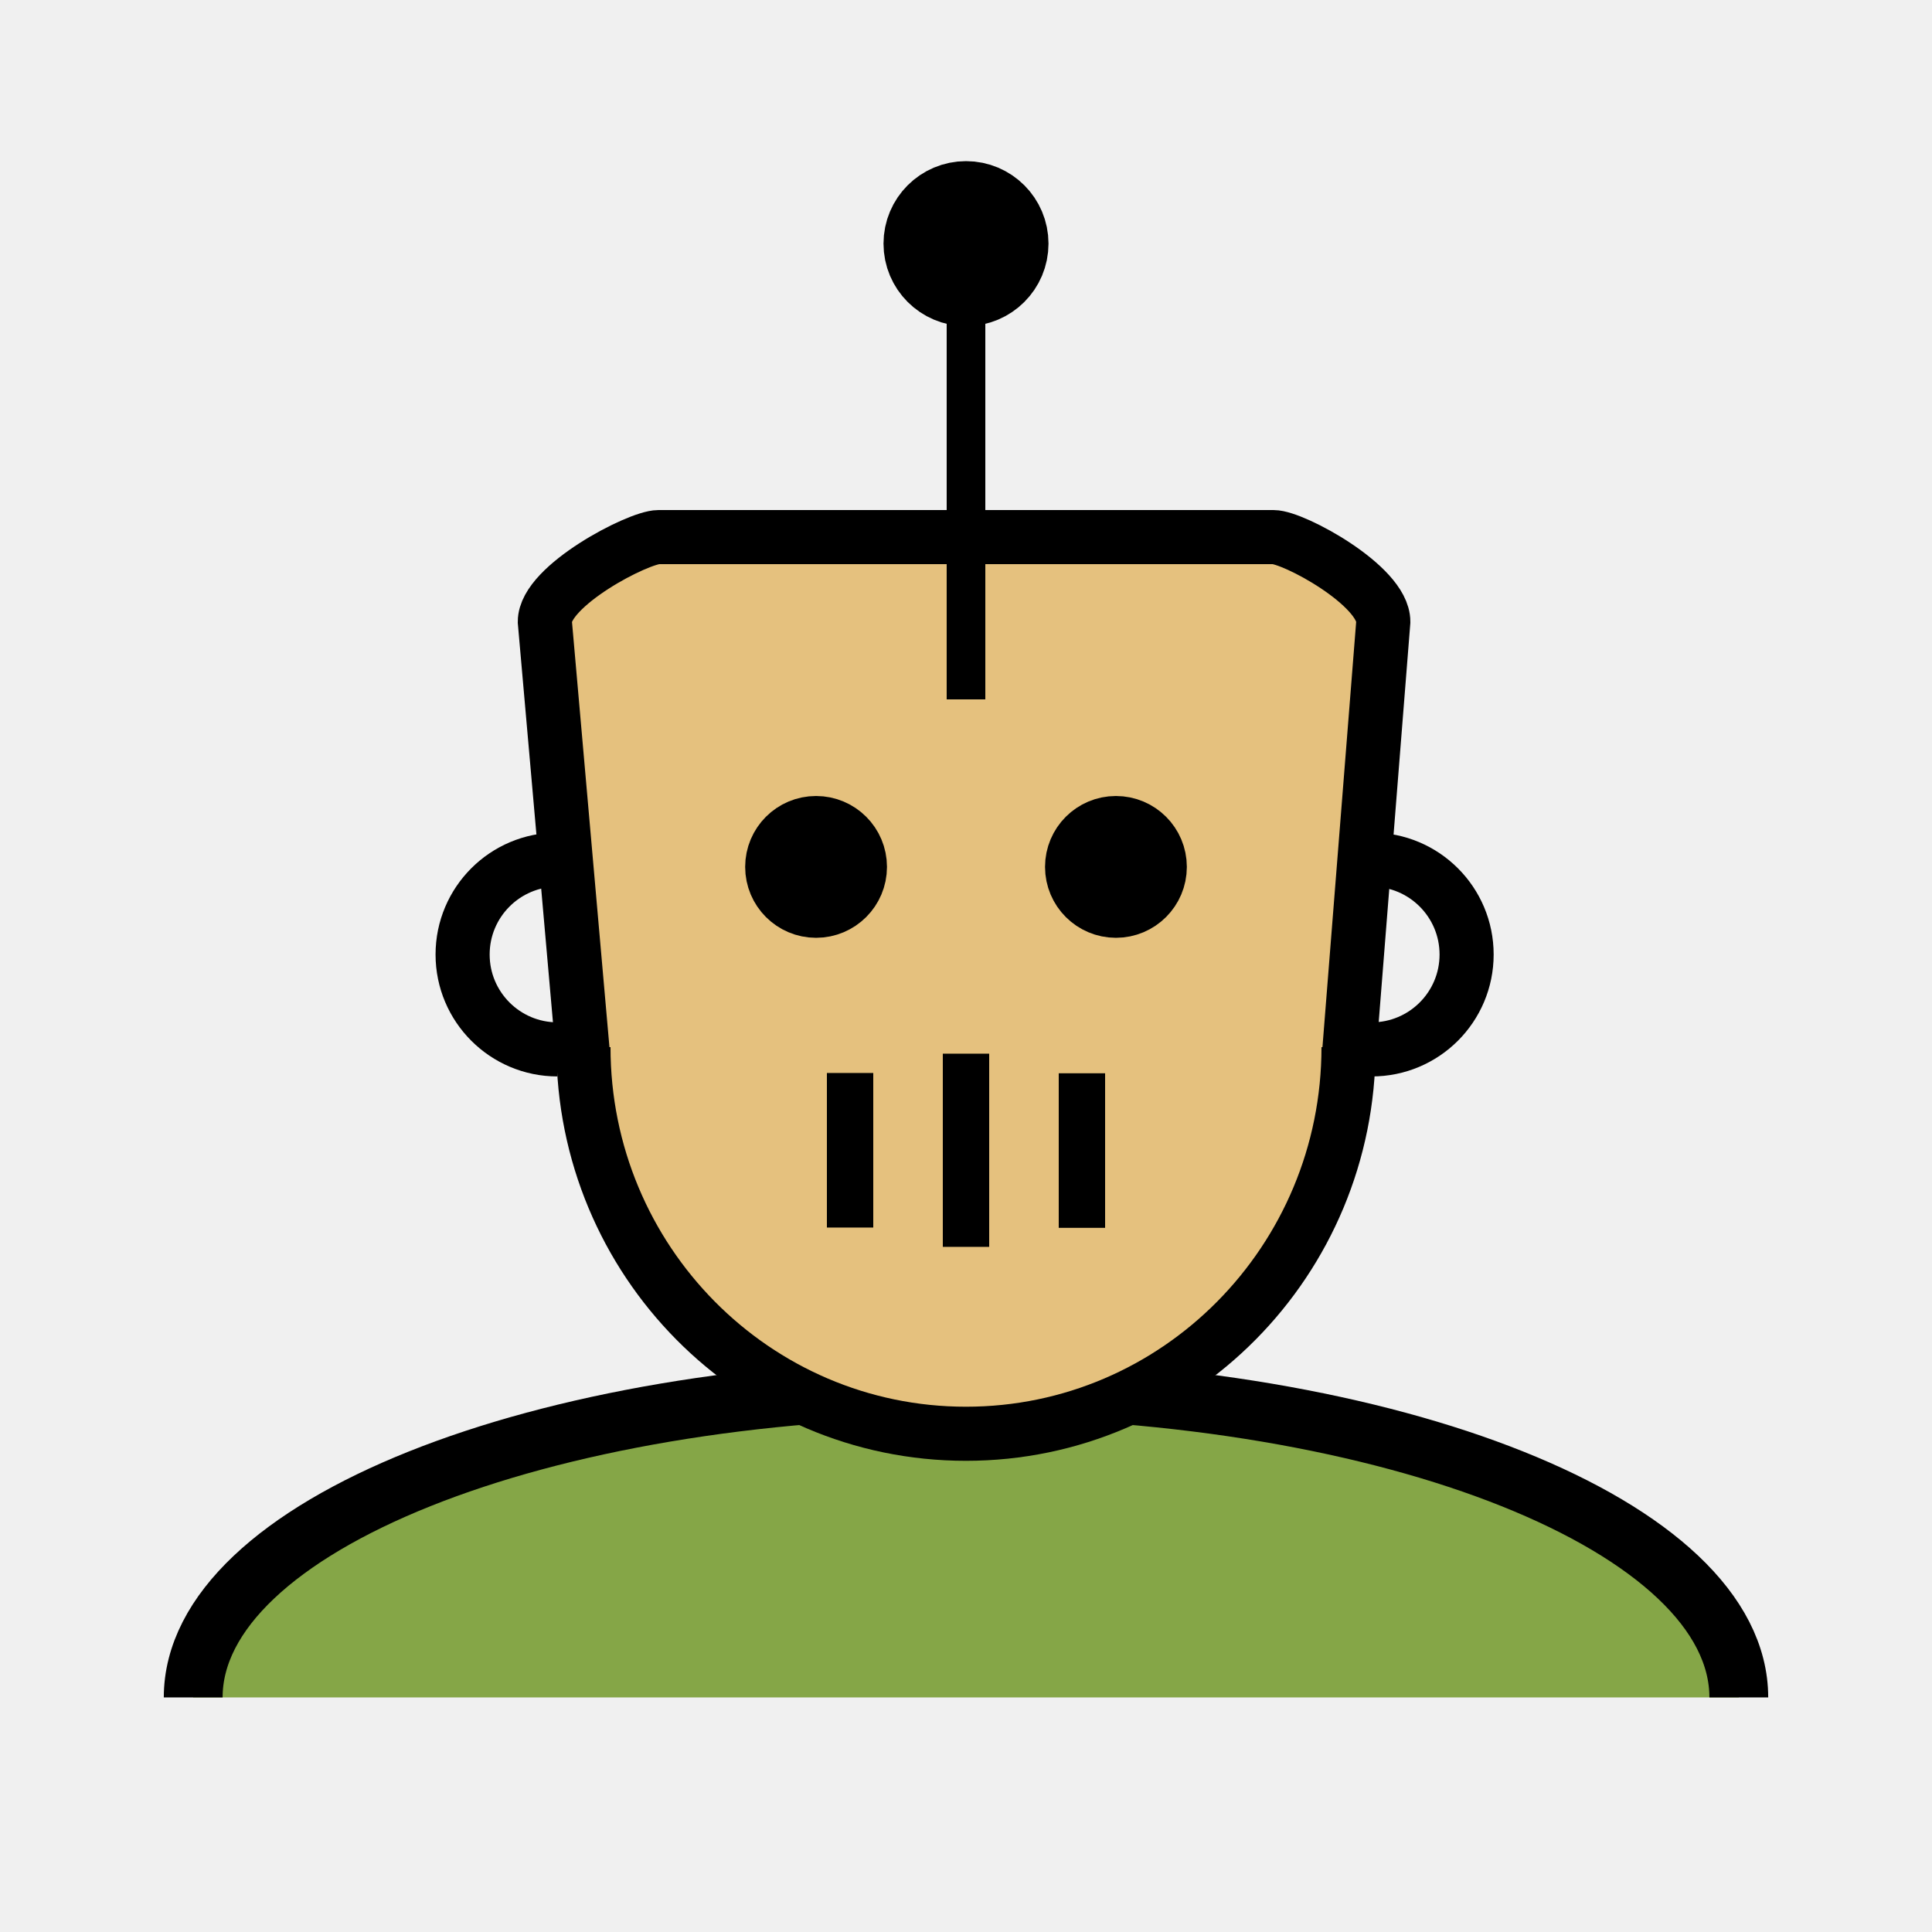
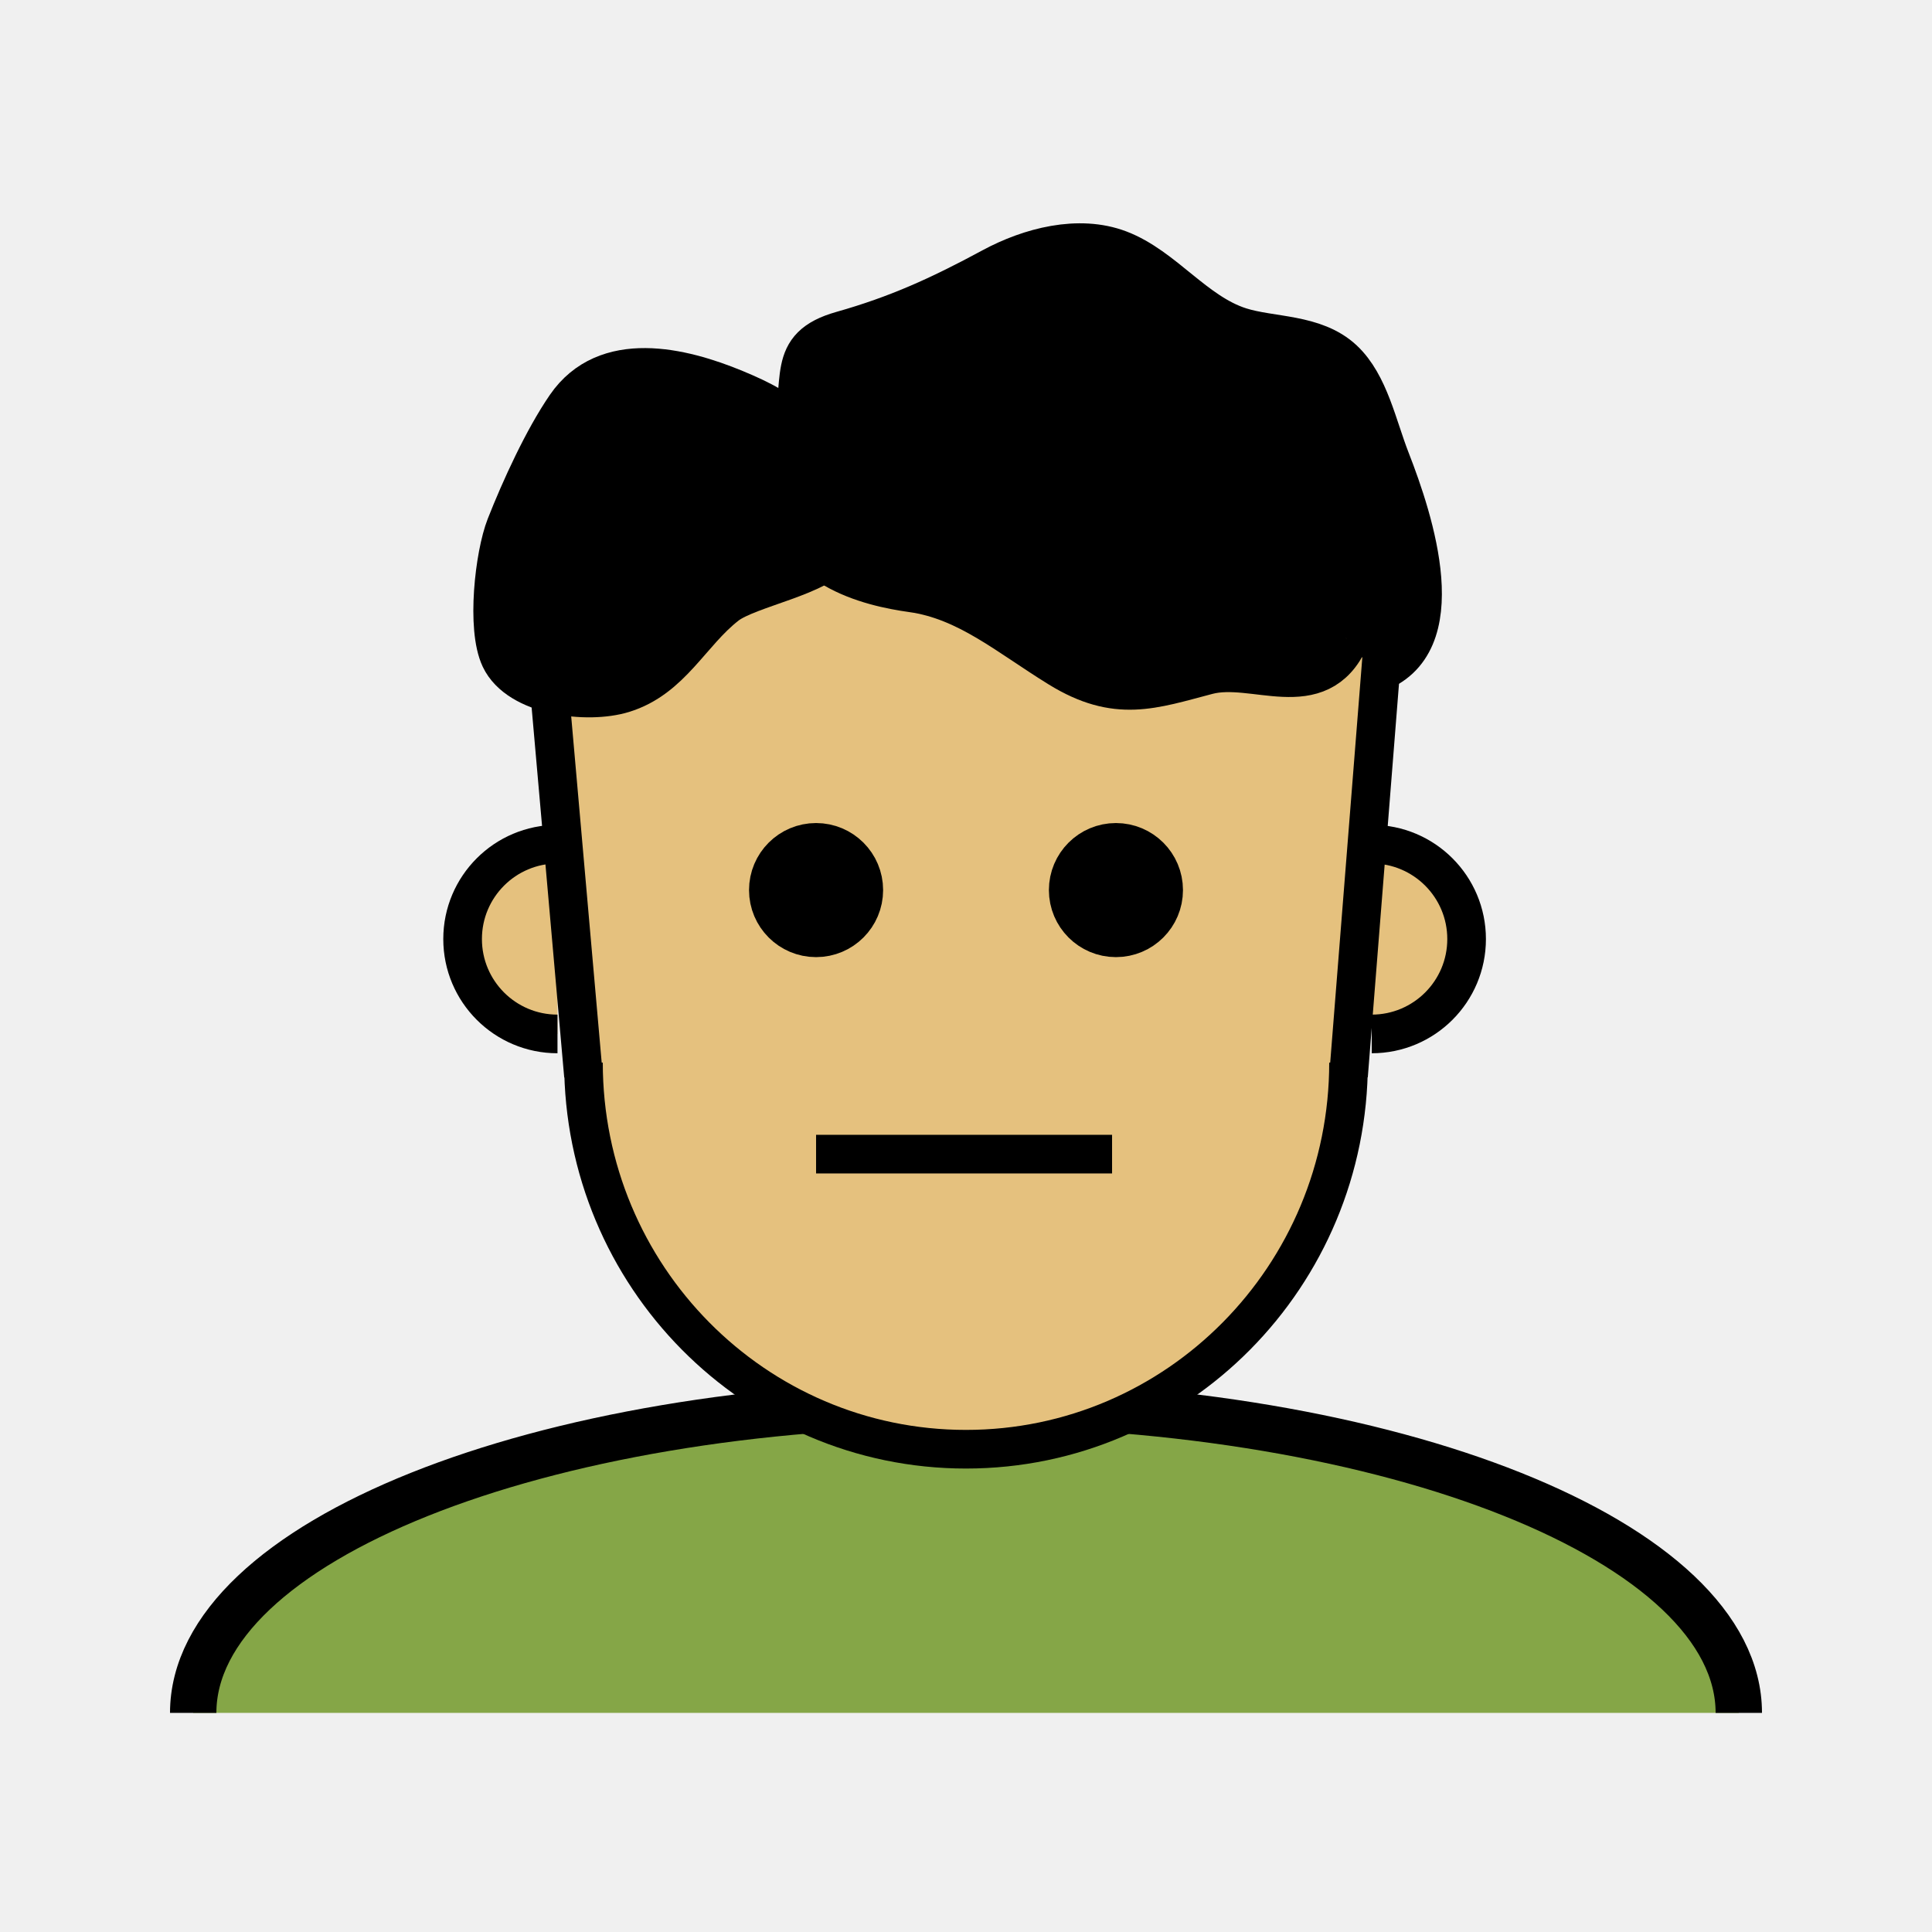
<svg xmlns="http://www.w3.org/2000/svg" version="1.1" id="Layer_1" x="0px" y="0px" width="500px" height="500px" viewBox="0 0 500 500" enable-background="new 0 0 500 500" xml:space="preserve">
  <g>
    <g>
-       <path fill="#FFFFFF" stroke="#000000" stroke-width="10" stroke-miterlimit="10" d="M-1310.001,389.959    c-119.353,0-216.107,30.307-216.107,67.693h432.217C-1093.892,420.266-1190.646,389.959-1310.001,389.959z" />
-       <rect x="-1447.672" y="205.544" fill="#FFFFFF" stroke="#000000" stroke-width="10" stroke-miterlimit="10" width="41.003" height="124.073" />
-       <rect x="-1213.336" y="205.544" fill="#FFFFFF" stroke="#000000" stroke-width="10" stroke-miterlimit="10" width="41.005" height="124.071" />
-       <ellipse fill="#FFFFFF" stroke="#000000" stroke-width="10" stroke-miterlimit="10" cx="-1310.003" cy="267.582" rx="117.168" ry="161.43" />
-       <rect x="-1189.221" y="39.948" width="5" height="165.597" />
-       <line fill="none" stroke="#000000" stroke-width="10" stroke-miterlimit="10" x1="-1406.669" y1="176.334" x2="-1213.336" y2="176.334" />
-       <line fill="none" stroke="#000000" stroke-width="10" stroke-miterlimit="10" x1="-1406.669" y1="358.711" x2="-1213.336" y2="358.711" />
-       <circle stroke="#000000" stroke-width="10" stroke-miterlimit="10" cx="-1348.805" cy="246.879" r="10.351" />
-       <circle stroke="#000000" stroke-width="10" stroke-miterlimit="10" cx="-1271.201" cy="246.879" r="10.35" />
+       <path fill="#FFFFFF" stroke="#000000" stroke-width="10" stroke-miterlimit="10" d="M-1830.001,389.959    c-119.353,0-216.107,30.307-216.107,67.693h432.217C-1613.892,420.266-1710.646,389.959-1830.001,389.959z" />
+       <rect x="-1967.672" y="205.544" fill="#FFFFFF" stroke="#000000" stroke-width="10" stroke-miterlimit="10" width="41.003" height="124.073" />
+       <rect x="-1733.336" y="205.544" fill="#FFFFFF" stroke="#000000" stroke-width="10" stroke-miterlimit="10" width="41.005" height="124.071" />
+       <ellipse fill="#FFFFFF" stroke="#000000" stroke-width="10" stroke-miterlimit="10" cx="-1830.003" cy="267.582" rx="117.168" ry="161.43" />
+       <rect x="-1709.221" y="39.948" width="5" height="165.597" />
+       <line fill="none" stroke="#000000" stroke-width="10" stroke-miterlimit="10" x1="-1926.669" y1="176.334" x2="-1733.336" y2="176.334" />
+       <line fill="none" stroke="#000000" stroke-width="10" stroke-miterlimit="10" x1="-1926.669" y1="358.711" x2="-1733.336" y2="358.711" />
+       <circle stroke="#000000" stroke-width="10" stroke-miterlimit="10" cx="-1868.805" cy="246.879" r="10.351" />
+       <circle stroke="#000000" stroke-width="10" stroke-miterlimit="10" cx="-1791.201" cy="246.879" r="10.35" />
    </g>
-     <rect x="-1533.022" y="449.653" fill="#FFFFFF" width="446.458" height="20" />
+     <rect x="-2053.022" y="449.653" fill="#FFFFFF" width="446.458" height="20" />
  </g>
  <g>
    <g>
-       <line fill="#FFFFFF" stroke="#000000" stroke-width="10" stroke-miterlimit="10" x1="-987.75" y1="65.674" x2="-987.75" y2="434.326" />
-       <path fill="#FFFFFF" stroke="#000000" stroke-width="10" stroke-miterlimit="10" d="M-987.75,111.674    c0.23,11.129,17.471,29.356,27,34" />
-       <path fill="#FFFFFF" stroke="#000000" stroke-width="10" stroke-miterlimit="10" d="M-987.75,163.674    c2.527,15.677-16.374,31.158-29,37" />
-       <path fill="#FFFFFF" stroke="#000000" stroke-width="10" stroke-miterlimit="10" d="M-986.75,216.674    c-0.528,1.92-0.026,4.835,0.104,6.803c10.191,2.887,19.317,9.075,29.896,11.197" />
-       <path fill="#FFFFFF" stroke="#000000" stroke-width="10" stroke-miterlimit="10" d="M-989.75,274.674    c-9.609,9.365-19.46,15.034-29,23" />
-       <path fill="#FFFFFF" stroke="#000000" stroke-width="10" stroke-miterlimit="10" d="M-989.75,327.674    c11.704,5.688,20.401,15.555,32,21" />
-       <path fill="#FFFFFF" stroke="#000000" stroke-width="10" stroke-miterlimit="10" d="M-990.75,379.674    c-9.035,2.04-17.581,6.896-23,13" />
+       <line fill="#FFFFFF" stroke="#000000" stroke-width="10" stroke-miterlimit="10" x1="-1507.75" y1="65.674" x2="-1507.75" y2="434.326" />
+       <path fill="#FFFFFF" stroke="#000000" stroke-width="10" stroke-miterlimit="10" d="M-1507.75,111.674    c0.23,11.129,17.471,29.356,27,34" />
+       <path fill="#FFFFFF" stroke="#000000" stroke-width="10" stroke-miterlimit="10" d="M-1507.75,163.674    c2.527,15.677-16.374,31.158-29,37" />
+       <path fill="#FFFFFF" stroke="#000000" stroke-width="10" stroke-miterlimit="10" d="M-1506.75,216.674    c-0.528,1.92-0.026,4.835,0.104,6.803c10.191,2.887,19.317,9.075,29.896,11.197" />
+       <path fill="#FFFFFF" stroke="#000000" stroke-width="10" stroke-miterlimit="10" d="M-1509.75,274.674    c-9.609,9.365-19.46,15.034-29,23" />
+       <path fill="#FFFFFF" stroke="#000000" stroke-width="10" stroke-miterlimit="10" d="M-1509.75,327.674    c11.704,5.688,20.401,15.555,32,21" />
+       <path fill="#FFFFFF" stroke="#000000" stroke-width="10" stroke-miterlimit="10" d="M-1510.75,379.674    c-9.035,2.04-17.581,6.896-23,13" />
    </g>
    <g>
-       <polyline fill="none" stroke="#000000" stroke-width="10" stroke-miterlimit="10" points="-786.946,429.732 -843.866,238.705     -904.916,434.326   " />
-       <polyline fill="none" stroke="#000000" stroke-width="10" stroke-miterlimit="10" points="-604.75,430.391 -695.75,136.379     -813.25,340.379   " />
-       <line fill="#FFFFFF" stroke="#000000" stroke-width="10" stroke-miterlimit="10" x1="-664.207" y1="239.83" x2="-782.75" y2="433.185" />
+       <polyline fill="none" stroke="#000000" stroke-width="10" stroke-miterlimit="10" points="-1306.946,429.732 -1363.866,238.705     -1424.916,434.326   " />
+       <polyline fill="none" stroke="#000000" stroke-width="10" stroke-miterlimit="10" points="-1124.75,430.391 -1215.75,136.379     -1333.25,340.379   " />
+       <line fill="#FFFFFF" stroke="#000000" stroke-width="10" stroke-miterlimit="10" x1="-1184.207" y1="239.83" x2="-1302.75" y2="433.185" />
      <g>
-         <polyline fill="none" stroke="#000000" stroke-width="10" stroke-miterlimit="10" points="-949.75,424.358 -931.252,436.358      -912.755,424.358 -894.258,436.358 -875.76,424.358 -857.261,436.358 -838.761,424.358 -820.262,436.358 -801.762,424.358      -783.267,436.358 -764.771,424.358 -746.272,436.358 -727.771,424.358 -709.273,436.358 -690.773,424.358 -672.273,436.358      -653.771,424.358 -635.273,436.358 -616.77,424.358 -598.265,436.358 -579.757,424.358 -561.25,436.358    " />
+         <polyline fill="none" stroke="#000000" stroke-width="10" stroke-miterlimit="10" points="-1469.75,424.358 -1451.252,436.358      -1432.755,424.358 -1414.258,436.358 -1395.76,424.358 -1377.261,436.358 -1358.761,424.358 -1340.262,436.358      -1321.762,424.358 -1303.267,436.358 -1284.771,424.358 -1266.272,436.358 -1247.771,424.358 -1229.273,436.358      -1210.773,424.358 -1192.273,436.358 -1173.771,424.358 -1155.273,436.358 -1136.77,424.358 -1118.265,436.358      -1099.757,424.358 -1081.25,436.358    " />
      </g>
    </g>
  </g>
  <g>
-     <line fill="none" stroke="#000000" stroke-width="12" stroke-miterlimit="10" x1="-379.733" y1="107.23" x2="-161.335" y2="107.23" />
-     <polyline fill="none" stroke="#000000" stroke-width="12" stroke-miterlimit="10" points="-161.335,107.23 -270.534,55.609    -379.733,107.23  " />
-     <rect x="-357.891" y="107.23" fill="none" stroke="#000000" stroke-width="12" stroke-miterlimit="10" width="172.729" height="55.592" />
-     <rect x="-314.213" y="107.23" fill="none" stroke="#000000" stroke-width="12" stroke-miterlimit="10" width="85.374" height="55.592" />
-     <rect x="-367.819" y="162.822" fill="none" stroke="#000000" stroke-width="12" stroke-miterlimit="10" width="194.57" height="33.752" />
-     <rect x="-370.271" y="197.3" fill="none" stroke="#000000" stroke-width="12" stroke-miterlimit="10" width="199.967" height="13.992" />
-     <line fill="none" stroke="#000000" stroke-width="12" stroke-miterlimit="10" x1="-270" y1="55.609" x2="-270" y2="464.149" />
-     <line fill="none" stroke="#000000" stroke-width="12" stroke-miterlimit="10" x1="-216.354" y1="211.103" x2="-184.297" y2="460.056" />
-     <line fill="none" stroke="#000000" stroke-width="12" stroke-miterlimit="10" x1="-323.646" y1="210.269" x2="-355.703" y2="459.222" />
-     <line fill="none" stroke="#000000" stroke-width="12" stroke-miterlimit="10" x1="-335.39" y1="322.128" x2="-335.39" y2="322.128" />
-     <line fill="none" stroke="#000000" stroke-width="12" stroke-miterlimit="10" x1="-339.675" y1="211.103" x2="-371.733" y2="460.056" />
-     <line fill="none" stroke="#000000" stroke-width="12" stroke-miterlimit="10" x1="-200.325" y1="211.103" x2="-168.267" y2="460.056" />
-     <line fill="none" stroke="#000000" stroke-width="12" stroke-miterlimit="10" x1="-330.286" y1="266.283" x2="-270.875" y2="309.35" />
-     <line fill="none" stroke="#000000" stroke-width="12" stroke-miterlimit="10" x1="-335.39" y1="309.35" x2="-270.875" y2="266.283" />
-     <line fill="none" stroke="#000000" stroke-width="12" stroke-miterlimit="10" x1="-211.461" y1="266.283" x2="-270.873" y2="309.35" />
-     <line fill="none" stroke="#000000" stroke-width="12" stroke-miterlimit="10" x1="-206.358" y1="309.35" x2="-270.873" y2="266.283" />
-     <line fill="none" stroke="#000000" stroke-width="12" stroke-miterlimit="10" x1="-339.783" y1="346.411" x2="-270.875" y2="396.439" />
-     <line fill="none" stroke="#000000" stroke-width="12" stroke-miterlimit="10" x1="-345.711" y1="396.439" x2="-270.875" y2="346.411" />
-     <line fill="none" stroke="#000000" stroke-width="12" stroke-miterlimit="10" x1="-201.78" y1="346.411" x2="-270.688" y2="396.439" />
-     <line fill="none" stroke="#000000" stroke-width="12" stroke-miterlimit="10" x1="-195.852" y1="396.439" x2="-270.688" y2="346.411" />
-     <line fill="none" stroke="#000000" stroke-width="12" stroke-miterlimit="10" x1="-206.358" y1="35.851" x2="-206.358" y2="84.823" />
+     <line fill="none" stroke="#000000" stroke-width="12" stroke-miterlimit="10" x1="-899.733" y1="107.23" x2="-681.335" y2="107.23" />
+     <polyline fill="none" stroke="#000000" stroke-width="12" stroke-miterlimit="10" points="-681.335,107.23 -790.534,55.609    -899.733,107.23  " />
+     <rect x="-877.891" y="107.23" fill="none" stroke="#000000" stroke-width="12" stroke-miterlimit="10" width="172.729" height="55.592" />
+     <rect x="-834.213" y="107.23" fill="none" stroke="#000000" stroke-width="12" stroke-miterlimit="10" width="85.374" height="55.592" />
+     <rect x="-887.819" y="162.822" fill="none" stroke="#000000" stroke-width="12" stroke-miterlimit="10" width="194.57" height="33.752" />
+     <rect x="-890.271" y="197.3" fill="none" stroke="#000000" stroke-width="12" stroke-miterlimit="10" width="199.967" height="13.992" />
+     <line fill="none" stroke="#000000" stroke-width="12" stroke-miterlimit="10" x1="-790" y1="55.609" x2="-790" y2="464.149" />
+     <line fill="none" stroke="#000000" stroke-width="12" stroke-miterlimit="10" x1="-736.354" y1="211.103" x2="-704.297" y2="460.056" />
+     <line fill="none" stroke="#000000" stroke-width="12" stroke-miterlimit="10" x1="-843.646" y1="210.269" x2="-875.703" y2="459.222" />
+     <line fill="none" stroke="#000000" stroke-width="12" stroke-miterlimit="10" x1="-855.39" y1="322.128" x2="-855.39" y2="322.128" />
+     <line fill="none" stroke="#000000" stroke-width="12" stroke-miterlimit="10" x1="-859.675" y1="211.103" x2="-891.733" y2="460.056" />
+     <line fill="none" stroke="#000000" stroke-width="12" stroke-miterlimit="10" x1="-720.325" y1="211.103" x2="-688.267" y2="460.056" />
+     <line fill="none" stroke="#000000" stroke-width="12" stroke-miterlimit="10" x1="-850.286" y1="266.283" x2="-790.875" y2="309.35" />
+     <line fill="none" stroke="#000000" stroke-width="12" stroke-miterlimit="10" x1="-855.39" y1="309.35" x2="-790.875" y2="266.283" />
+     <line fill="none" stroke="#000000" stroke-width="12" stroke-miterlimit="10" x1="-731.461" y1="266.283" x2="-790.873" y2="309.35" />
+     <line fill="none" stroke="#000000" stroke-width="12" stroke-miterlimit="10" x1="-726.358" y1="309.35" x2="-790.873" y2="266.283" />
+     <line fill="none" stroke="#000000" stroke-width="12" stroke-miterlimit="10" x1="-859.783" y1="346.411" x2="-790.875" y2="396.439" />
+     <line fill="none" stroke="#000000" stroke-width="12" stroke-miterlimit="10" x1="-865.711" y1="396.439" x2="-790.875" y2="346.411" />
+     <line fill="none" stroke="#000000" stroke-width="12" stroke-miterlimit="10" x1="-721.78" y1="346.411" x2="-790.688" y2="396.439" />
+     <line fill="none" stroke="#000000" stroke-width="12" stroke-miterlimit="10" x1="-715.852" y1="396.439" x2="-790.688" y2="346.411" />
+     <line fill="none" stroke="#000000" stroke-width="12" stroke-miterlimit="10" x1="-726.358" y1="35.851" x2="-726.358" y2="84.823" />
  </g>
  <g>
-     <path fill="#85A647" stroke="#000000" stroke-width="15.22" stroke-miterlimit="10" d="M450,439.299   c0-44.184-89.542-80-200.001-80c-110.456,0-199.999,35.816-199.999,80" />
-     <path fill="#E5C17E" stroke="#000000" stroke-width="14" stroke-miterlimit="10" d="M349,274.424l9-113.527   c0-9.332-23.222-21.897-28.429-21.897H170.428C165.222,139,141,151.565,141,160.897l10,113.527v-3.43   c0,55.264,44.324,100.064,99,100.064s99-44.801,99-100.064" />
-     <line fill="none" stroke="#000000" stroke-width="12" stroke-miterlimit="10" x1="250" y1="272.689" x2="250" y2="322.689" />
-     <line fill="none" stroke="#000000" stroke-width="12" stroke-miterlimit="10" x1="280" y1="277.764" x2="280" y2="317.764" />
-     <line fill="none" stroke="#000000" stroke-width="12" stroke-miterlimit="10" x1="220" y1="277.689" x2="220" y2="317.689" />
-     <circle stroke="#000000" stroke-width="16" stroke-miterlimit="10" cx="211.199" cy="224.353" r="10.351" />
-     <circle stroke="#000000" stroke-width="16" stroke-miterlimit="10" cx="288.803" cy="224.353" r="10.35" />
-     <path fill="none" stroke="#000000" stroke-width="14" stroke-miterlimit="10" d="M355,222.471   c13.562,0,24.556,10.994,24.556,24.556S368.562,271.582,355,271.582" />
-     <path fill="none" stroke="#000000" stroke-width="14" stroke-miterlimit="10" d="M144.278,271.582   c-13.562,0-24.556-10.994-24.556-24.556s10.994-24.556,24.556-24.556" />
-     <line fill="none" stroke="#000000" stroke-width="10" stroke-miterlimit="10" x1="250" y1="81" x2="250" y2="181" />
-     <circle stroke="#000000" stroke-width="22" stroke-miterlimit="10" cx="250" cy="63.051" r="10.351" />
+     <path fill="#85A647" stroke="#000000" stroke-width="15.22" stroke-miterlimit="10" d="M-70,439.299   c0-44.184-89.542-80-200.001-80c-110.456,0-199.999,35.816-199.999,80" />
+     <path fill="#E5C17E" stroke="#000000" stroke-width="14" stroke-miterlimit="10" d="M-171,274.424l9-113.527   c0-9.332-23.222-21.897-28.429-21.897h-159.144c-5.206,0-29.428,12.565-29.428,21.897l10,113.527v-3.43   c0,55.264,44.324,100.064,99,100.064s99-44.801,99-100.064" />
+     <line fill="none" stroke="#000000" stroke-width="12" stroke-miterlimit="10" x1="-270" y1="272.689" x2="-270" y2="322.689" />
+     <line fill="none" stroke="#000000" stroke-width="12" stroke-miterlimit="10" x1="-240" y1="277.764" x2="-240" y2="317.764" />
+     <line fill="none" stroke="#000000" stroke-width="12" stroke-miterlimit="10" x1="-300" y1="277.689" x2="-300" y2="317.689" />
+     <circle stroke="#000000" stroke-width="16" stroke-miterlimit="10" cx="-308.801" cy="224.353" r="10.351" />
+     <circle stroke="#000000" stroke-width="16" stroke-miterlimit="10" cx="-231.197" cy="224.353" r="10.35" />
+     <path fill="none" stroke="#000000" stroke-width="14" stroke-miterlimit="10" d="M-165,222.471   c13.562,0,24.556,10.994,24.556,24.556s-10.994,24.556-24.556,24.556" />
+     <path fill="none" stroke="#000000" stroke-width="14" stroke-miterlimit="10" d="M-375.722,271.582   c-13.562,0-24.556-10.994-24.556-24.556s10.994-24.556,24.556-24.556" />
+     <line fill="none" stroke="#000000" stroke-width="10" stroke-miterlimit="10" x1="-270" y1="81" x2="-270" y2="181" />
+     <circle stroke="#000000" stroke-width="22" stroke-miterlimit="10" cx="-270" cy="63.051" r="10.351" />
  </g>
+   <g>
+     <path fill="#E5C17E" stroke="#000000" stroke-width="10" stroke-miterlimit="10" d="M355,218.471   c13.562,0,24.556,10.994,24.556,24.556S368.562,267.582,355,267.582" />
+     <path fill="#E5C17E" stroke="#000000" stroke-width="10" stroke-miterlimit="10" d="M144.278,267.582   c-13.562,0-24.556-10.994-24.556-24.556s10.994-24.556,24.556-24.556" />
+     <path fill="#85A647" stroke="#000000" stroke-width="12" stroke-miterlimit="10" d="M450,443.299c0-44.184-89.542-80-200.001-80   c-110.456,0-199.999,35.816-199.999,80" />
+     <path fill="#E5C17E" stroke="#000000" stroke-width="10" stroke-miterlimit="10" d="M349,278.424l9-113.527   c0-9.332-23.222-21.897-28.429-21.897H170.428C165.222,143,141,155.565,141,164.897l10,113.527v-3.43   c0,55.264,44.324,100.064,99,100.064s99-44.801,99-100.064" />
+     <circle stroke="#000000" stroke-width="14" stroke-miterlimit="10" cx="211.199" cy="230.353" r="10.351" />
+     <circle stroke="#000000" stroke-width="14" stroke-miterlimit="10" cx="288.803" cy="230.353" r="10.35" />
+   </g>
+   <path stroke="#000000" stroke-width="11.828" stroke-miterlimit="10" d="M355.368,173.535c20.217-6.586,9.822-38.494,3.671-54.243  c-3.442-8.811-5.51-19.52-11.95-25.569c-7.088-6.657-18.176-5.664-26.402-8.297c-11.92-3.815-19.999-15.705-31.269-19.998  c-10.221-3.893-22.673-0.668-32.331,4.548c-13.783,7.444-24.709,12.383-39.032,16.438c-14.172,4.012-8.529,11.682-12.687,26.96  l-1,12.592c-0.458,20.335,21.251,25.121,31.749,26.582c14.477,2.015,25.262,11.482,38.446,19.587  c14.514,8.921,23.504,5.444,37.76,1.71c12.352-3.235,28.689,7.717,36.045-8.706" />
+   <path stroke="#000000" stroke-width="10.662" stroke-miterlimit="10" d="M211,128.801c0.301-16.991-7.285-22.251-20.805-27.851  c-13.849-5.735-33.385-10.446-43.489,4.254c-5.847,8.506-11.702,21.323-15.507,30.982c-2.938,7.46-5.098,26.378-1.441,34.097  c4.535,9.572,22.235,11.708,31.469,8.874c12.352-3.792,17.261-15.478,26.644-22.766c5.763-4.477,24.866-7.646,28.155-13.894  c4.044-7.681-4.948-19.087-8.025-25.064" />
+   <line fill="none" stroke="#000000" stroke-width="10" stroke-miterlimit="10" x1="211.199" y1="298.689" x2="287.803" y2="298.689" />
</svg>
